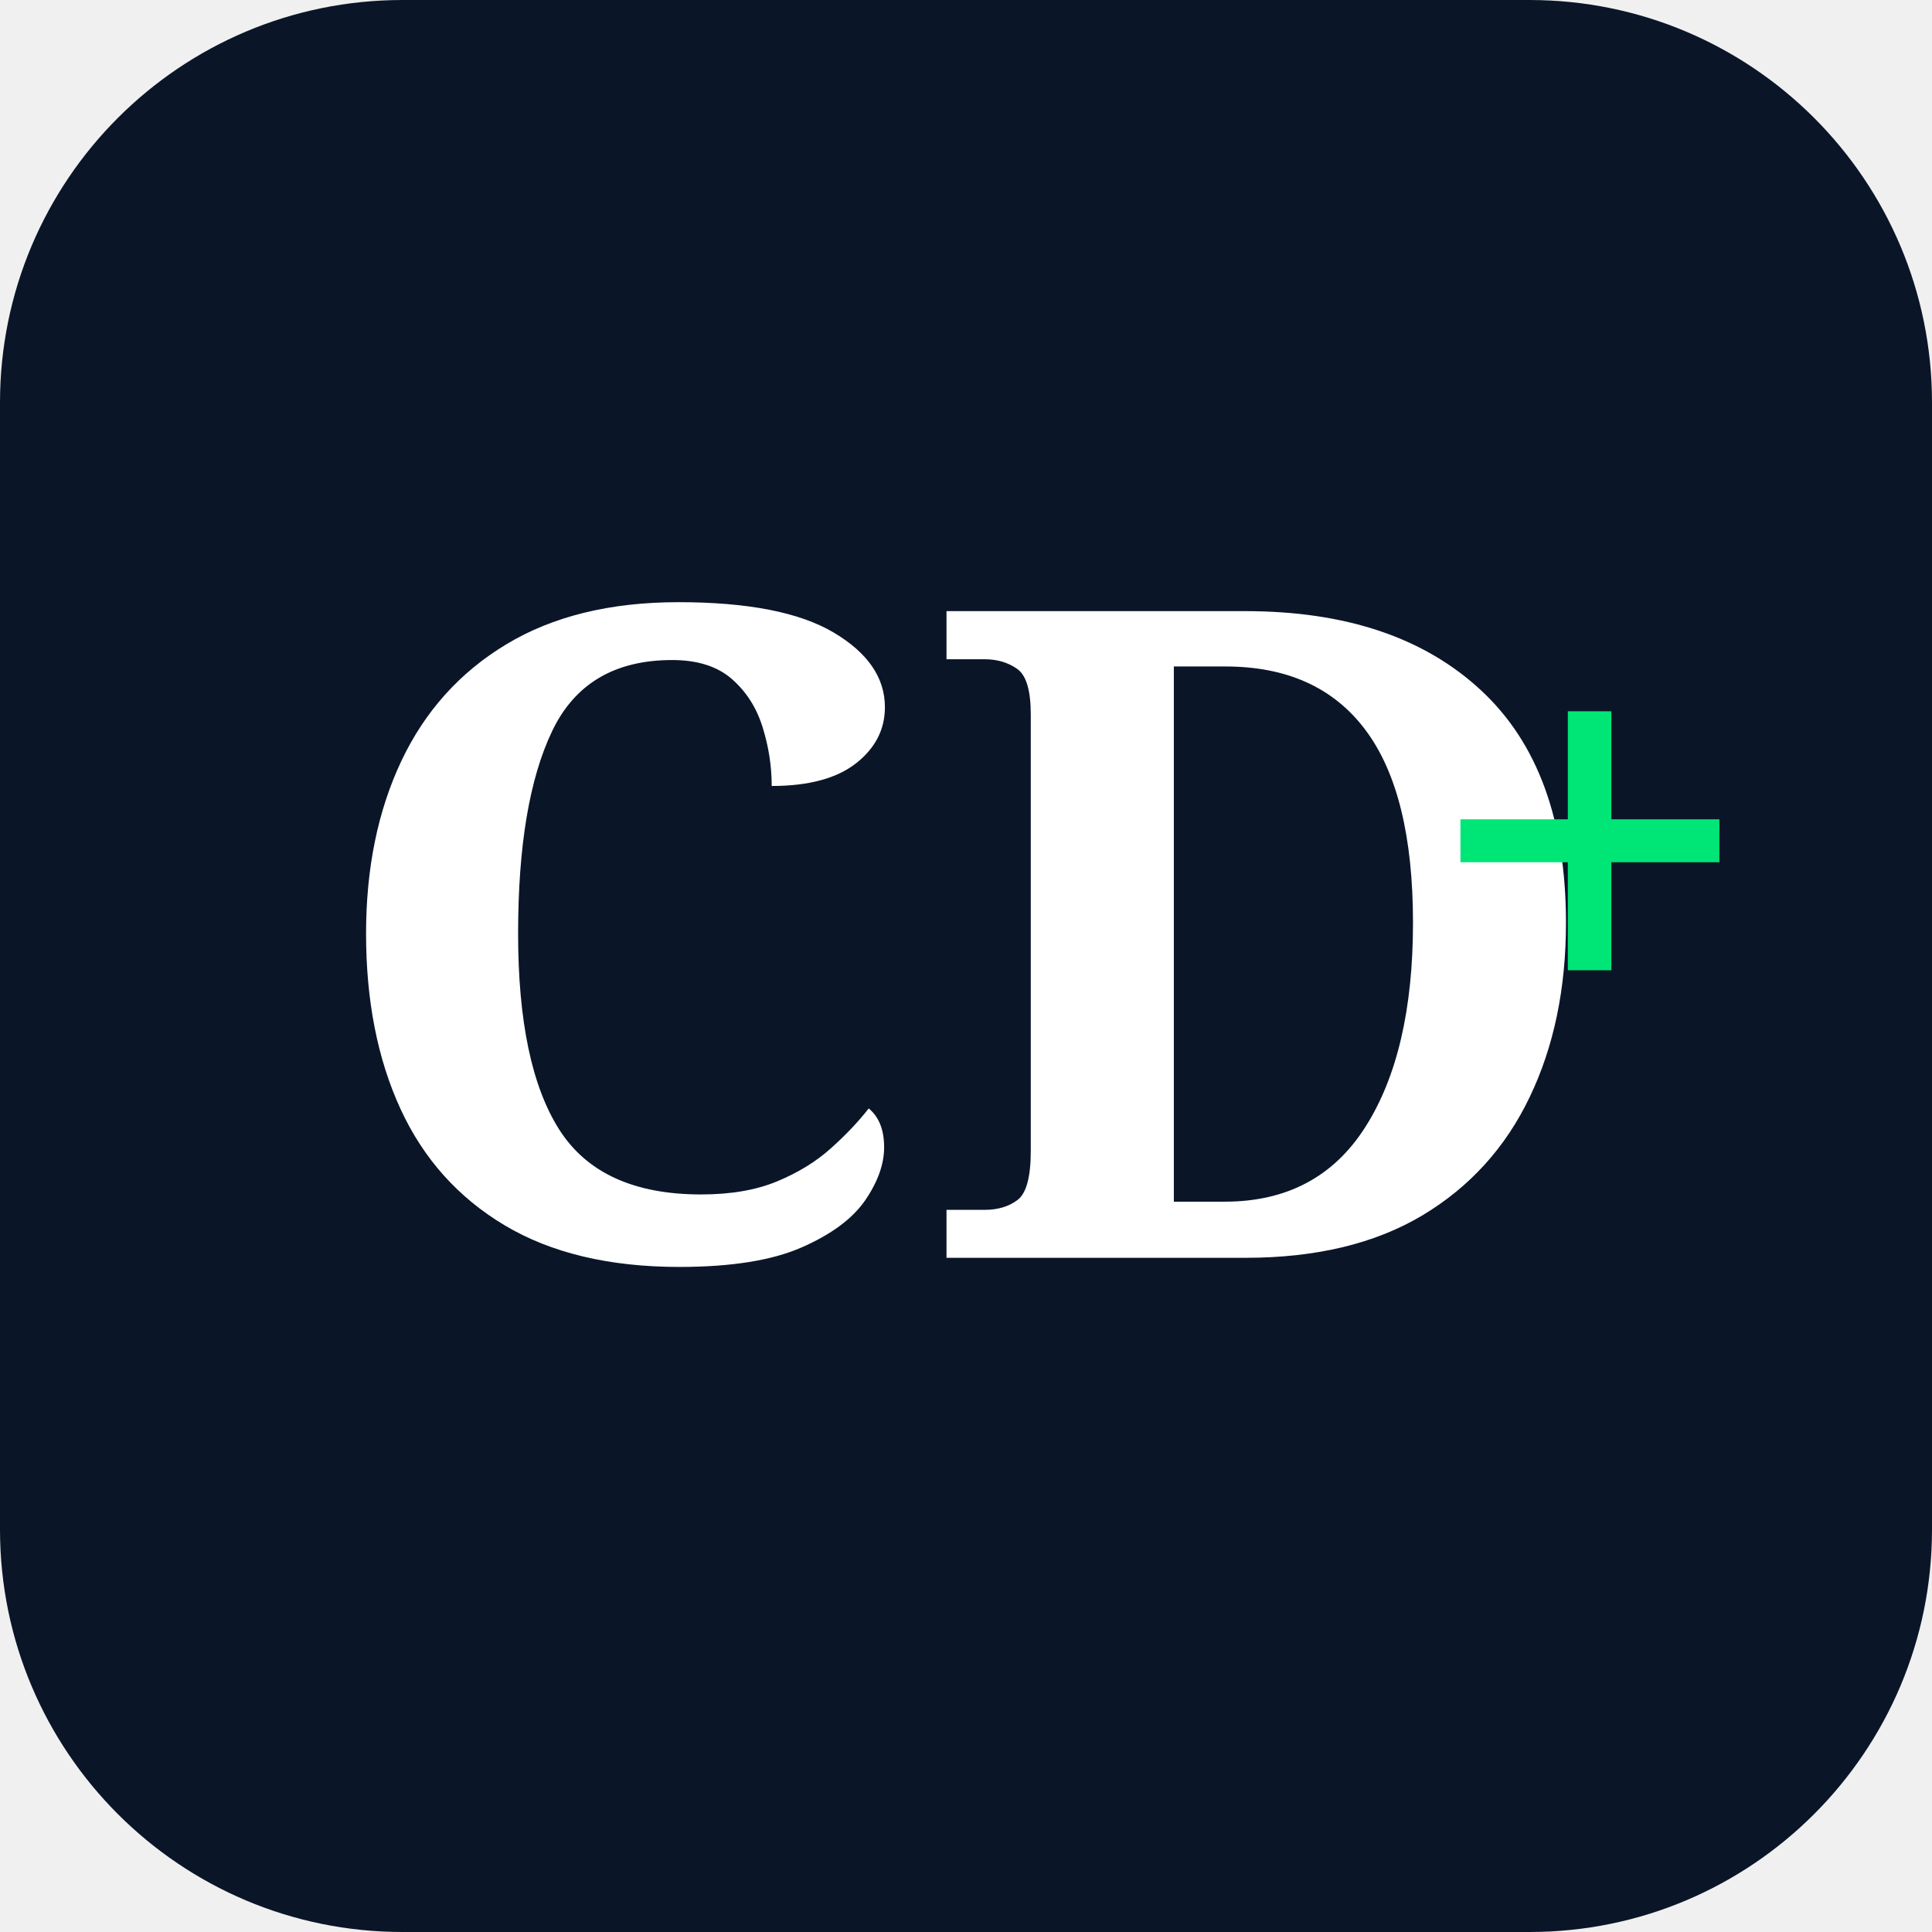
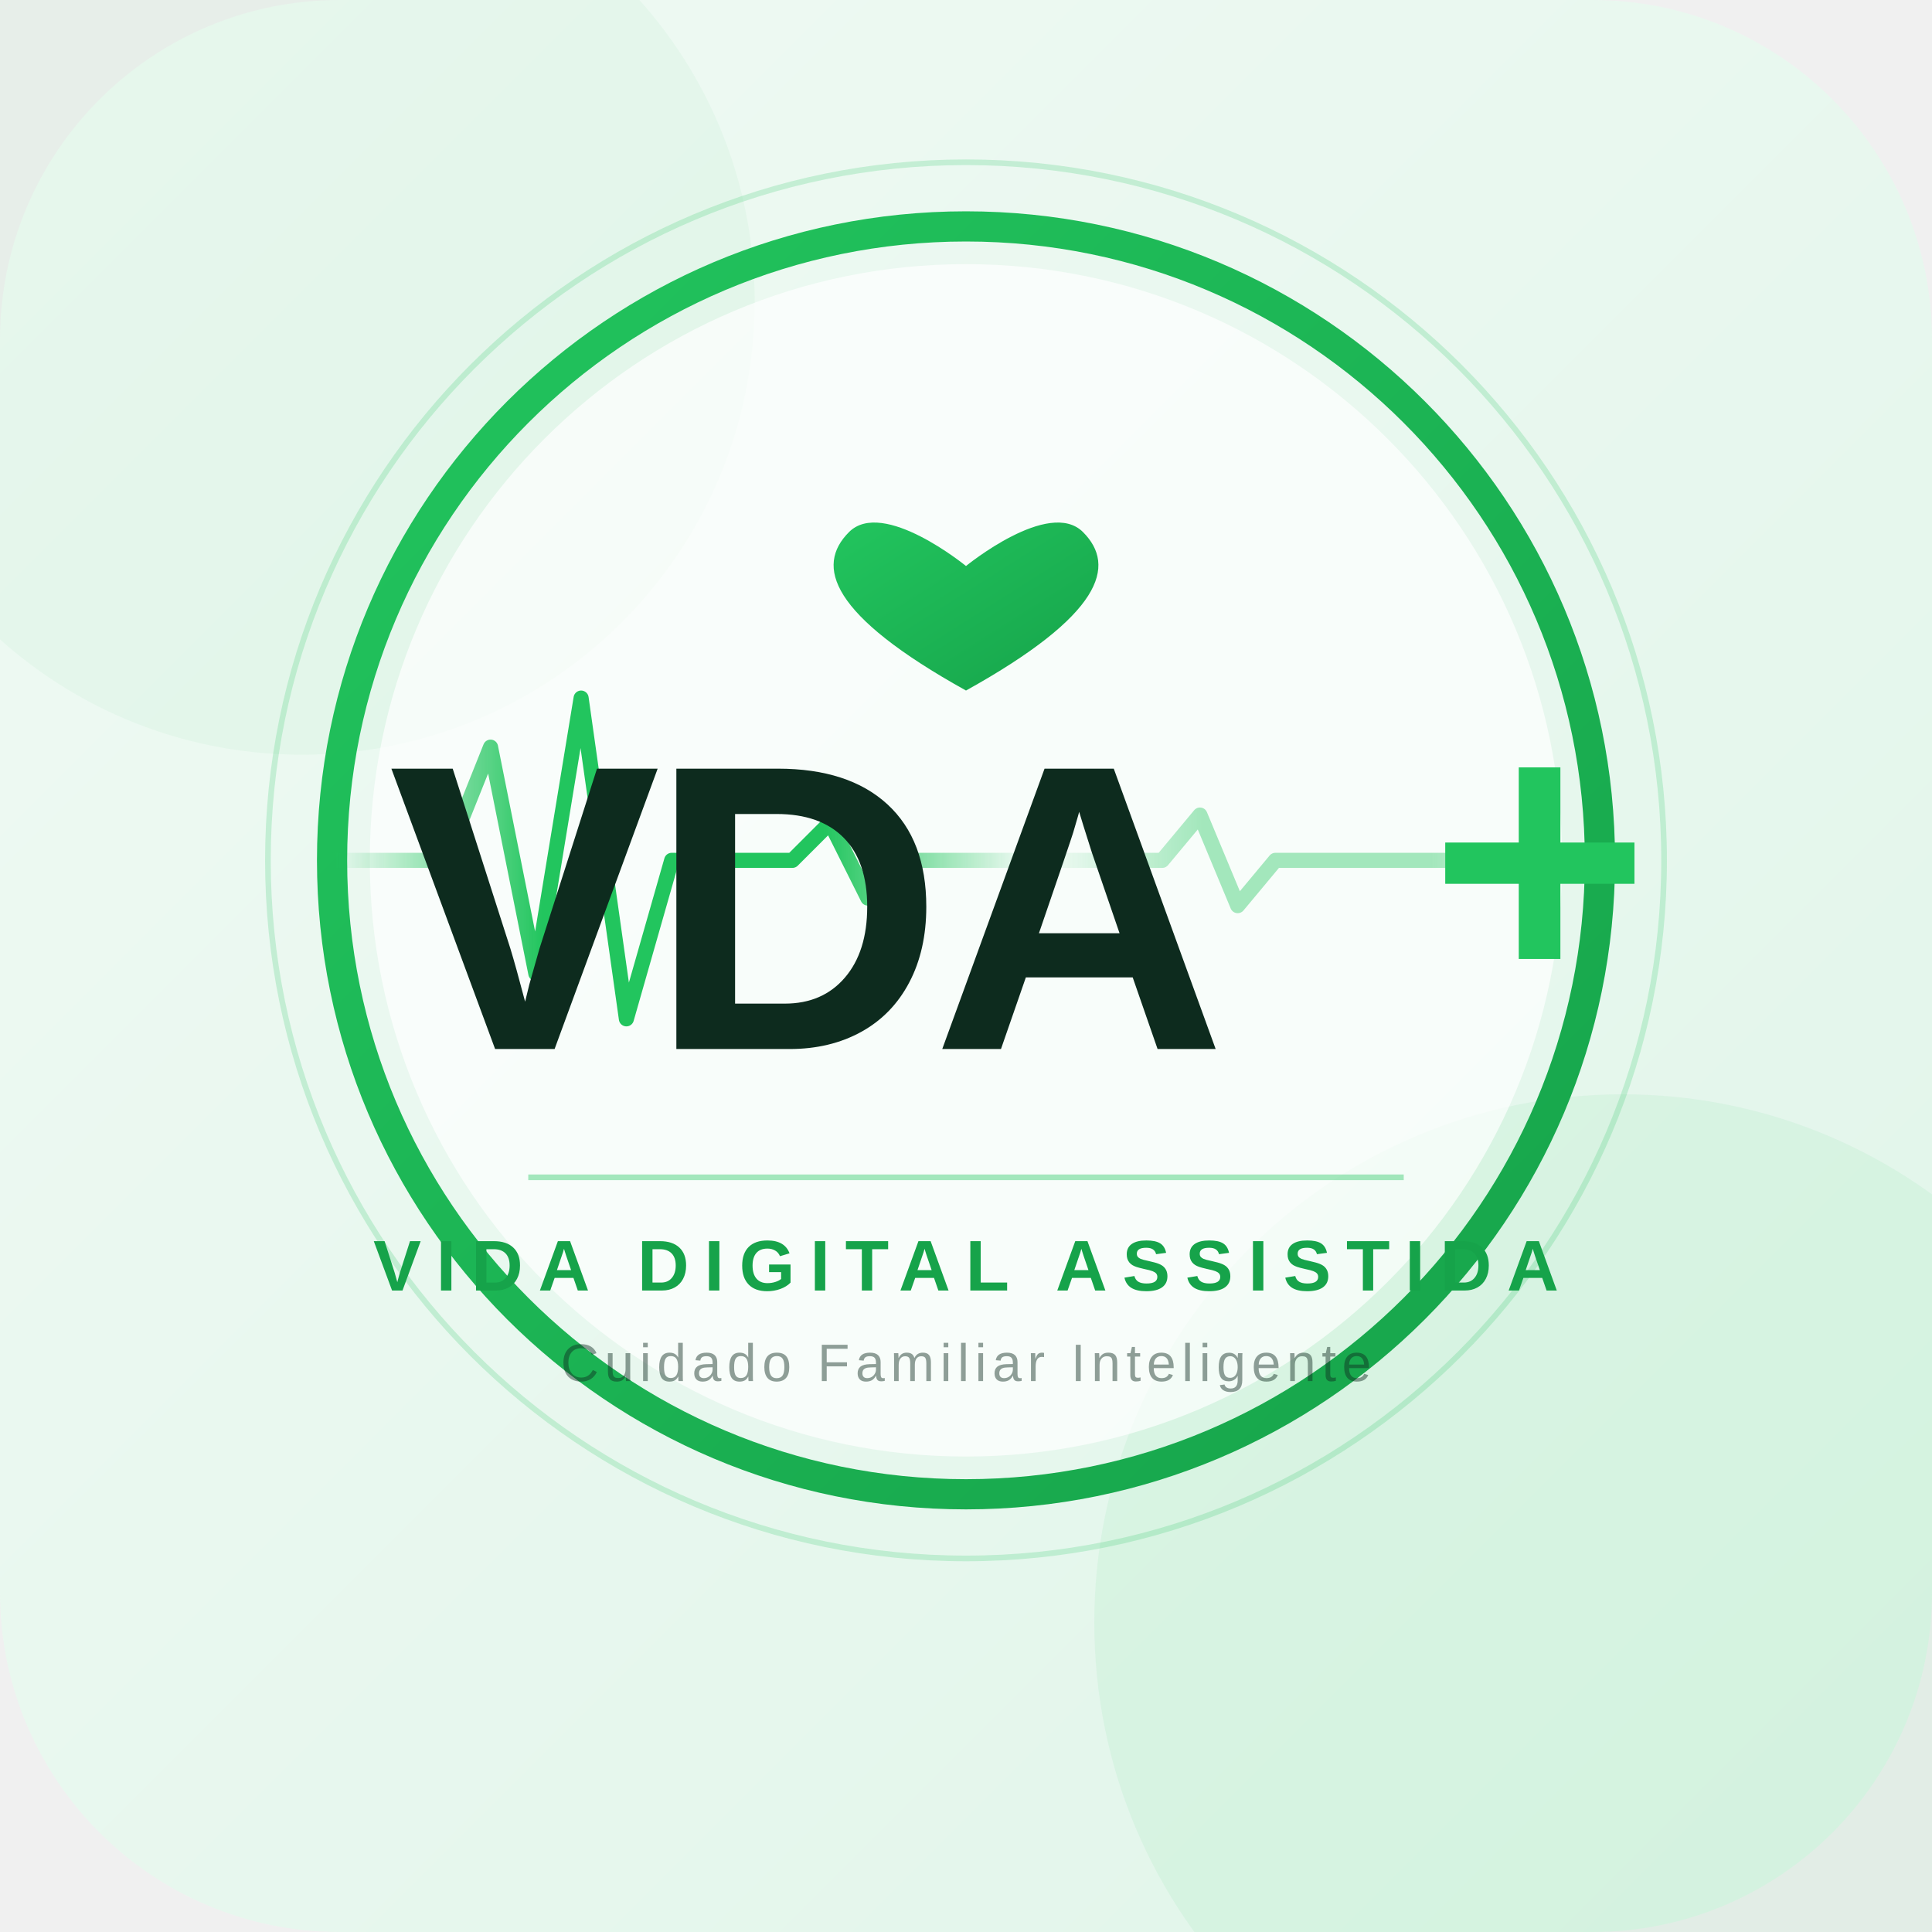
- <svg xmlns="http://www.w3.org/2000/svg" viewBox="0 0 192 192">
-   <rect width="192" height="192" rx="40" fill="#0a1628" />
-   <text x="96" y="125" font-family="Georgia,serif" font-size="90" font-weight="700" fill="white" text-anchor="middle">CD</text>
-   <text x="158" y="105" font-family="Georgia,serif" font-size="60" font-weight="700" fill="#00e676" text-anchor="middle">+</text>
+ <svg xmlns="http://www.w3.org/2000/svg" viewBox="0 0 512 512" width="512" height="512">
+   <defs>
+     <linearGradient id="bgGrad" x1="0%" y1="0%" x2="100%" y2="100%">
+       <stop offset="0%" style="stop-color:#f0faf4" />
+       <stop offset="100%" style="stop-color:#e0f5e9" />
+     </linearGradient>
+     <linearGradient id="ringGrad" x1="0%" y1="0%" x2="100%" y2="100%">
+       <stop offset="0%" style="stop-color:#22c55e" />
+       <stop offset="100%" style="stop-color:#16a34a" />
+     </linearGradient>
+     <linearGradient id="heartGrad" x1="0%" y1="0%" x2="100%" y2="100%">
+       <stop offset="0%" style="stop-color:#22c55e" />
+       <stop offset="100%" style="stop-color:#16a34a" />
+     </linearGradient>
+     <linearGradient id="ecgGrad" x1="0%" y1="0%" x2="100%" y2="0%">
+       <stop offset="0%" style="stop-color:#22c55e;stop-opacity:0" />
+       <stop offset="30%" style="stop-color:#22c55e;stop-opacity:1" />
+       <stop offset="70%" style="stop-color:#22c55e;stop-opacity:1" />
+       <stop offset="100%" style="stop-color:#22c55e;stop-opacity:0" />
+     </linearGradient>
+     <filter id="glow">
+       <feGaussianBlur stdDeviation="3" result="coloredBlur" />
+       <feMerge>
+         <feMergeNode in="coloredBlur" />
+         <feMergeNode in="SourceGraphic" />
+       </feMerge>
+     </filter>
+   </defs>
+   <rect width="512" height="512" rx="90" fill="url(#bgGrad)" />
+   <circle cx="80" cy="80" r="120" fill="#22c55e" opacity="0.05" />
+   <circle cx="430" cy="430" r="140" fill="#22c55e" opacity="0.07" />
+   <circle cx="256" cy="228" r="185" fill="none" stroke="#22c55e" stroke-width="1.5" opacity="0.2" />
+   <circle cx="256" cy="228" r="168" fill="none" stroke="url(#ringGrad)" stroke-width="8" />
+   <circle cx="256" cy="228" r="158" fill="white" opacity="0.7" />
+   <polyline points="88,228 118,228 130,198 142,258 154,185 166,270 178,228 210,228 220,218 230,238 240,228 274,228" fill="none" stroke="url(#ecgGrad)" stroke-width="4" stroke-linecap="round" stroke-linejoin="round" />
+   <polyline points="274,228 308,228 318,216 328,240 338,228 424,228" fill="none" stroke="url(#ecgGrad)" stroke-width="4" stroke-linecap="round" stroke-linejoin="round" opacity="0.4" />
+   <path d="M256,150 C256,150 234,132 225,141 C216,150 220,163 256,183 C292,163 296,150 287,141 C278,132 256,150 256,150Z" fill="url(#heartGrad)" />
+   <text x="214" y="278" text-anchor="middle" font-family="Arial Black, Arial Bold, Arial, sans-serif" font-size="108" font-weight="900" letter-spacing="-3" fill="#0d2b1e">VDA</text>
+   <text x="408" y="262" text-anchor="middle" font-family="Arial Black, Arial Bold, Arial, sans-serif" font-size="100" font-weight="900" fill="#22c55e">+</text>
+   <line x1="140" y1="312" x2="372" y2="312" stroke="#22c55e" stroke-width="1.5" opacity="0.4" />
+   <text x="256" y="342" text-anchor="middle" font-family="Arial, sans-serif" font-size="19" font-weight="700" letter-spacing="4" fill="#16a34a">VIDA DIGITAL ASSISTIDA</text>
+   <text x="256" y="366" text-anchor="middle" font-family="Arial, sans-serif" font-size="14" font-weight="400" letter-spacing="1.5" fill="#0d2b1e" opacity="0.45">Cuidado Familiar Inteligente</text>
</svg>
